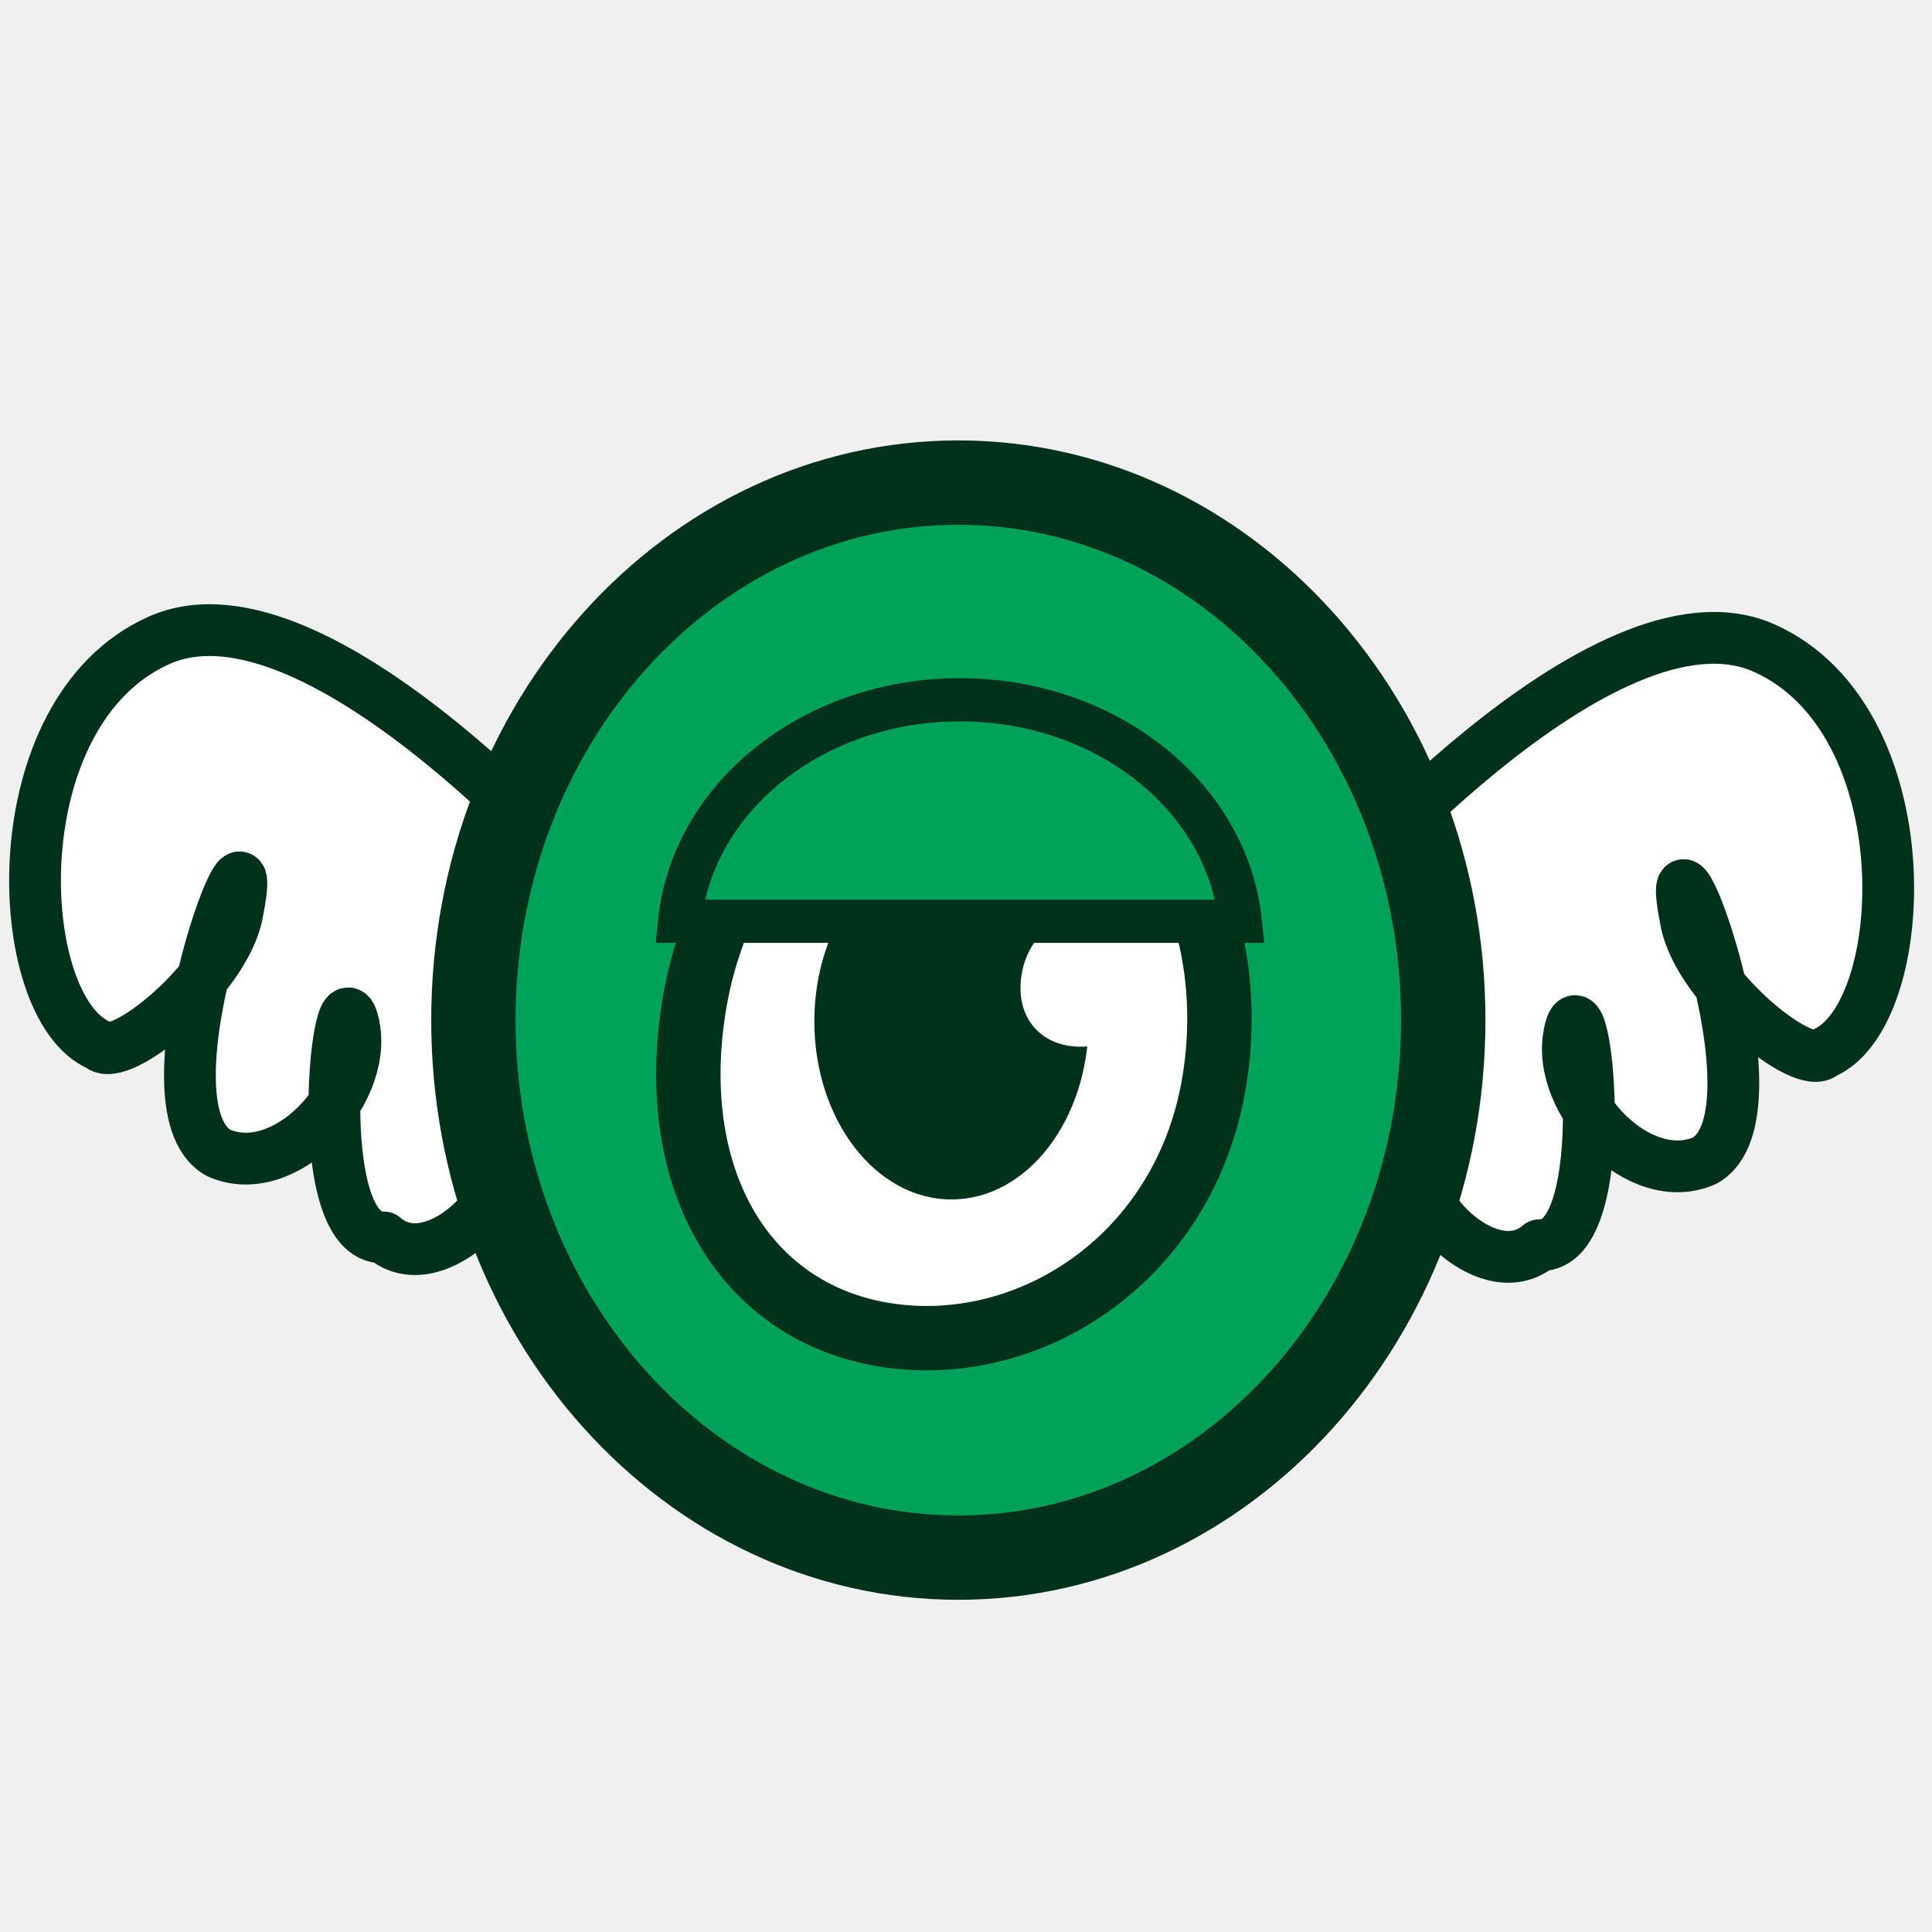
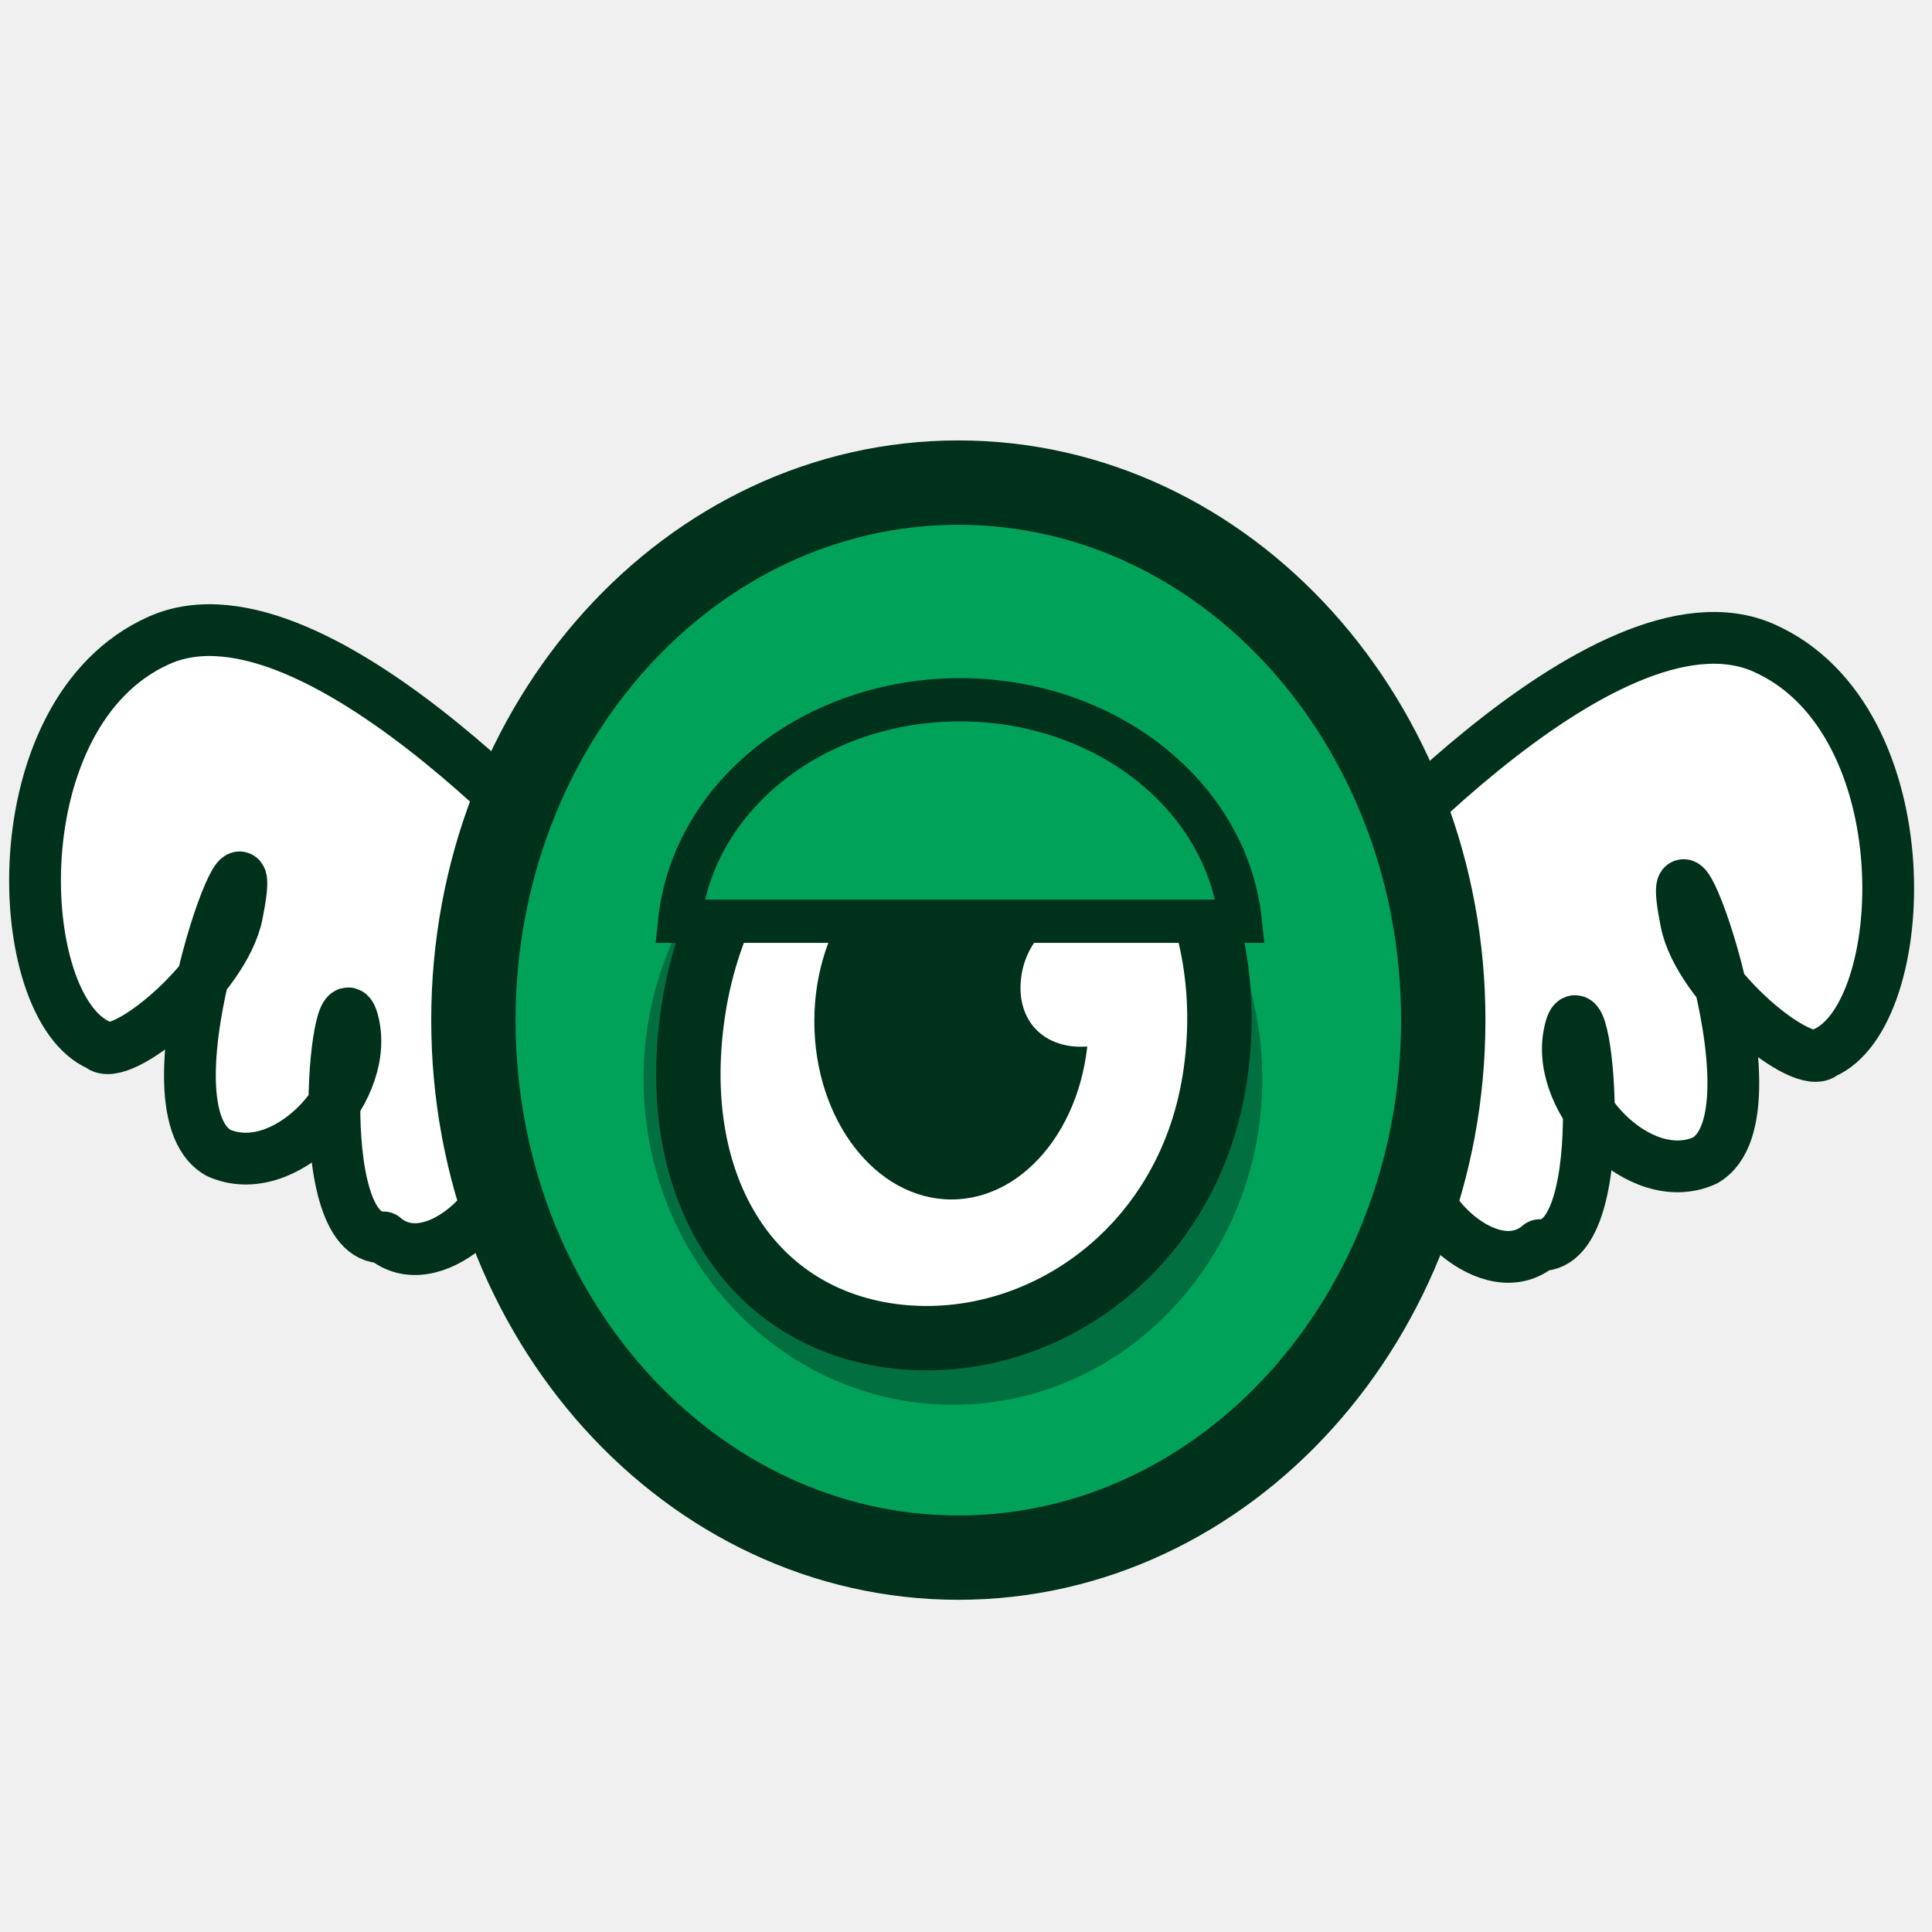
<svg xmlns="http://www.w3.org/2000/svg" width="100" height="100" viewBox="0 0 26.458 26.458" version="1.1" id="svg1" xml:space="preserve">
  <defs id="defs1">
    <linearGradient id="linearGradient13895">
      <stop style="stop-color:#000000;stop-opacity:1;" offset="0" id="stop13893" />
    </linearGradient>
    <filter style="color-interpolation-filters:sRGB;" id="filter14269" x="-0.312" y="-0.296" width="1.623" height="1.592">
      <feGaussianBlur stdDeviation="0.205" result="blur" id="feGaussianBlur14263" />
      <feComposite in="SourceGraphic" in2="blur" operator="in" result="composite1" id="feComposite14265" />
      <feComposite in="composite1" in2="composite1" operator="in" result="composite2" id="feComposite14267" />
    </filter>
    <filter style="color-interpolation-filters:sRGB;" id="filter14269-3" x="-0.312" y="-0.296" width="1.623" height="1.592">
      <feGaussianBlur stdDeviation="0.205" result="blur" id="feGaussianBlur14263-56" />
      <feComposite in="SourceGraphic" in2="blur" operator="in" result="composite1" id="feComposite14265-29" />
      <feComposite in="composite1" in2="composite1" operator="in" result="composite2" id="feComposite14267-1" />
    </filter>
    <filter style="color-interpolation-filters:sRGB;" id="filter14269-5" x="-0.312" y="-0.296" width="1.623" height="1.592">
      <feGaussianBlur stdDeviation="0.205" result="blur" id="feGaussianBlur14263-6" />
      <feComposite in="SourceGraphic" in2="blur" operator="in" result="composite1" id="feComposite14265-2" />
      <feComposite in="composite1" in2="composite1" operator="in" result="composite2" id="feComposite14267-9" />
    </filter>
    <filter style="color-interpolation-filters:sRGB;" id="filter14269-1" x="-0.312" y="-0.296" width="1.623" height="1.592">
      <feGaussianBlur stdDeviation="0.205" result="blur" id="feGaussianBlur14263-2" />
      <feComposite in="SourceGraphic" in2="blur" operator="in" result="composite1" id="feComposite14265-7" />
      <feComposite in="composite1" in2="composite1" operator="in" result="composite2" id="feComposite14267-0" />
    </filter>
    <filter style="color-interpolation-filters:sRGB;" id="filter14269-2" x="-0.312" y="-0.296" width="1.623" height="1.592">
      <feGaussianBlur stdDeviation="0.205" result="blur" id="feGaussianBlur14263-61" />
      <feComposite in="SourceGraphic" in2="blur" operator="in" result="composite1" id="feComposite14265-8" />
      <feComposite in="composite1" in2="composite1" operator="in" result="composite2" id="feComposite14267-7" />
    </filter>
    <filter style="color-interpolation-filters:sRGB;" id="filter14269-5-5" x="-0.312" y="-0.296" width="1.623" height="1.592">
      <feGaussianBlur stdDeviation="0.205" result="blur" id="feGaussianBlur14263-6-9" />
      <feComposite in="SourceGraphic" in2="blur" operator="in" result="composite1" id="feComposite14265-2-2" />
      <feComposite in="composite1" in2="composite1" operator="in" result="composite2" id="feComposite14267-9-2" />
    </filter>
    <filter style="color-interpolation-filters:sRGB;" id="filter14269-9" x="-0.312" y="-0.296" width="1.623" height="1.592">
      <feGaussianBlur stdDeviation="0.205" result="blur" id="feGaussianBlur14263-3" />
      <feComposite in="SourceGraphic" in2="blur" operator="in" result="composite1" id="feComposite14265-1" />
      <feComposite in="composite1" in2="composite1" operator="in" result="composite2" id="feComposite14267-94" />
    </filter>
    <filter style="color-interpolation-filters:sRGB;" id="filter14269-5-0" x="-0.312" y="-0.296" width="1.623" height="1.592">
      <feGaussianBlur stdDeviation="0.205" result="blur" id="feGaussianBlur14263-6-6" />
      <feComposite in="SourceGraphic" in2="blur" operator="in" result="composite1" id="feComposite14265-2-3" />
      <feComposite in="composite1" in2="composite1" operator="in" result="composite2" id="feComposite14267-9-20" />
    </filter>
    <filter style="color-interpolation-filters:sRGB;" id="filter14269-52" x="-0.312" y="-0.296" width="1.623" height="1.592">
      <feGaussianBlur stdDeviation="0.205" result="blur" id="feGaussianBlur14263-5" />
      <feComposite in="SourceGraphic" in2="blur" operator="in" result="composite1" id="feComposite14265-4" />
      <feComposite in="composite1" in2="composite1" operator="in" result="composite2" id="feComposite14267-74" />
    </filter>
    <filter style="color-interpolation-filters:sRGB;" id="filter14269-5-4" x="-0.312" y="-0.296" width="1.623" height="1.592">
      <feGaussianBlur stdDeviation="0.205" result="blur" id="feGaussianBlur14263-6-3" />
      <feComposite in="SourceGraphic" in2="blur" operator="in" result="composite1" id="feComposite14265-2-1" />
      <feComposite in="composite1" in2="composite1" operator="in" result="composite2" id="feComposite14267-9-4" />
    </filter>
  </defs>
  <g id="layer1">
    <path style="fill:#ffffff;fill-opacity:1;stroke:#00311b;stroke-width:0.709;stroke-linecap:round;stroke-linejoin:round;stroke-dasharray:none;stroke-opacity:1" d="m 18.086,12.418 c 0,0 3.87,-4.526 6.073,-3.543 2.204,0.983 2.025,5.033 0.817,5.547 -0.274,0.269 -1.707,-0.908 -1.884,-1.795 -0.404,-2.019 1.41,2.615 0.254,3.267 -0.896,0.4 -2.036,-0.805 -1.856,-1.73 0.207,-1.065 0.645,2.925 -0.406,2.888 -0.654,0.567 -1.77,-0.494 -1.689,-1.243 0.082,-0.749 -1.308,-3.392 -1.308,-3.392 z" id="path3" />
    <path style="fill:#ffffff;fill-opacity:1;stroke:#00311b;stroke-width:0.709;stroke-linecap:round;stroke-linejoin:round;stroke-dasharray:none;stroke-opacity:1" d="m 8.252,12.312 c 0,0 -3.87,-4.526 -6.073,-3.543 -2.204,0.983 -2.025,5.033 -0.817,5.547 0.274,0.269 1.707,-0.908 1.884,-1.795 0.404,-2.019 -1.41,2.615 -0.254,3.267 0.896,0.4 2.036,-0.805 1.856,-1.73 -0.207,-1.065 -0.645,2.925 0.406,2.888 0.654,0.567 1.77,-0.494 1.689,-1.243 -0.082,-0.749 1.308,-3.392 1.308,-3.392 z" id="path2" />
    <ellipse style="fill:#00a259;fill-opacity:1;stroke:#00311b;stroke-width:1.155;stroke-dasharray:none;stroke-opacity:1" id="path1" cx="13.124" cy="13.97" rx="6.641" ry="7.361" />
+     <ellipse style="fill:#09020b;fill-opacity:0.32;stroke:none;stroke-width:0.888;stroke-linecap:round;stroke-linejoin:round;stroke-opacity:0.206" id="path4" cx="13.05" cy="14.775" rx="4.237" ry="4.463" />
    <path id="ellipse3" style="fill:#ffffff;stroke:#00311b;stroke-width:0.882;stroke-opacity:1" d="m 16.633,14.785 c -0.38,2.398 -2.468,3.779 -4.438,3.507 -1.969,-0.273 -3.074,-2.096 -2.694,-4.494 0.38,-2.398 2.285,-4.121 4.255,-3.849 1.969,0.273 3.258,2.438 2.877,4.836 z" />
    <ellipse style="fill:#00311b;fill-opacity:1;stroke:none;stroke-width:0.92;stroke-opacity:1" id="path7" cx="13.03" cy="13.987" rx="1.878" ry="2.439" />
    <path id="path8" style="fill:#ffffff;stroke:none;stroke-width:0.209;stroke-opacity:1" d="m 15.797,13.545 c -0.096,0.535 -0.624,0.842 -1.122,0.782 -0.498,-0.061 -0.777,-0.467 -0.681,-1.002 0.096,-0.535 0.578,-0.919 1.076,-0.858 0.498,0.061 0.823,0.543 0.727,1.078 z" />
    <path id="ellipse14" style="fill:#00a259;fill-opacity:1;stroke:#00311b;stroke-width:0.592;stroke-dasharray:none;stroke-opacity:1" d="M 9.308,12.616 A 3.854,3.336 0 0 1 13.147,9.583 3.854,3.336 0 0 1 16.985,12.616 Z" />
  </g>
</svg>
